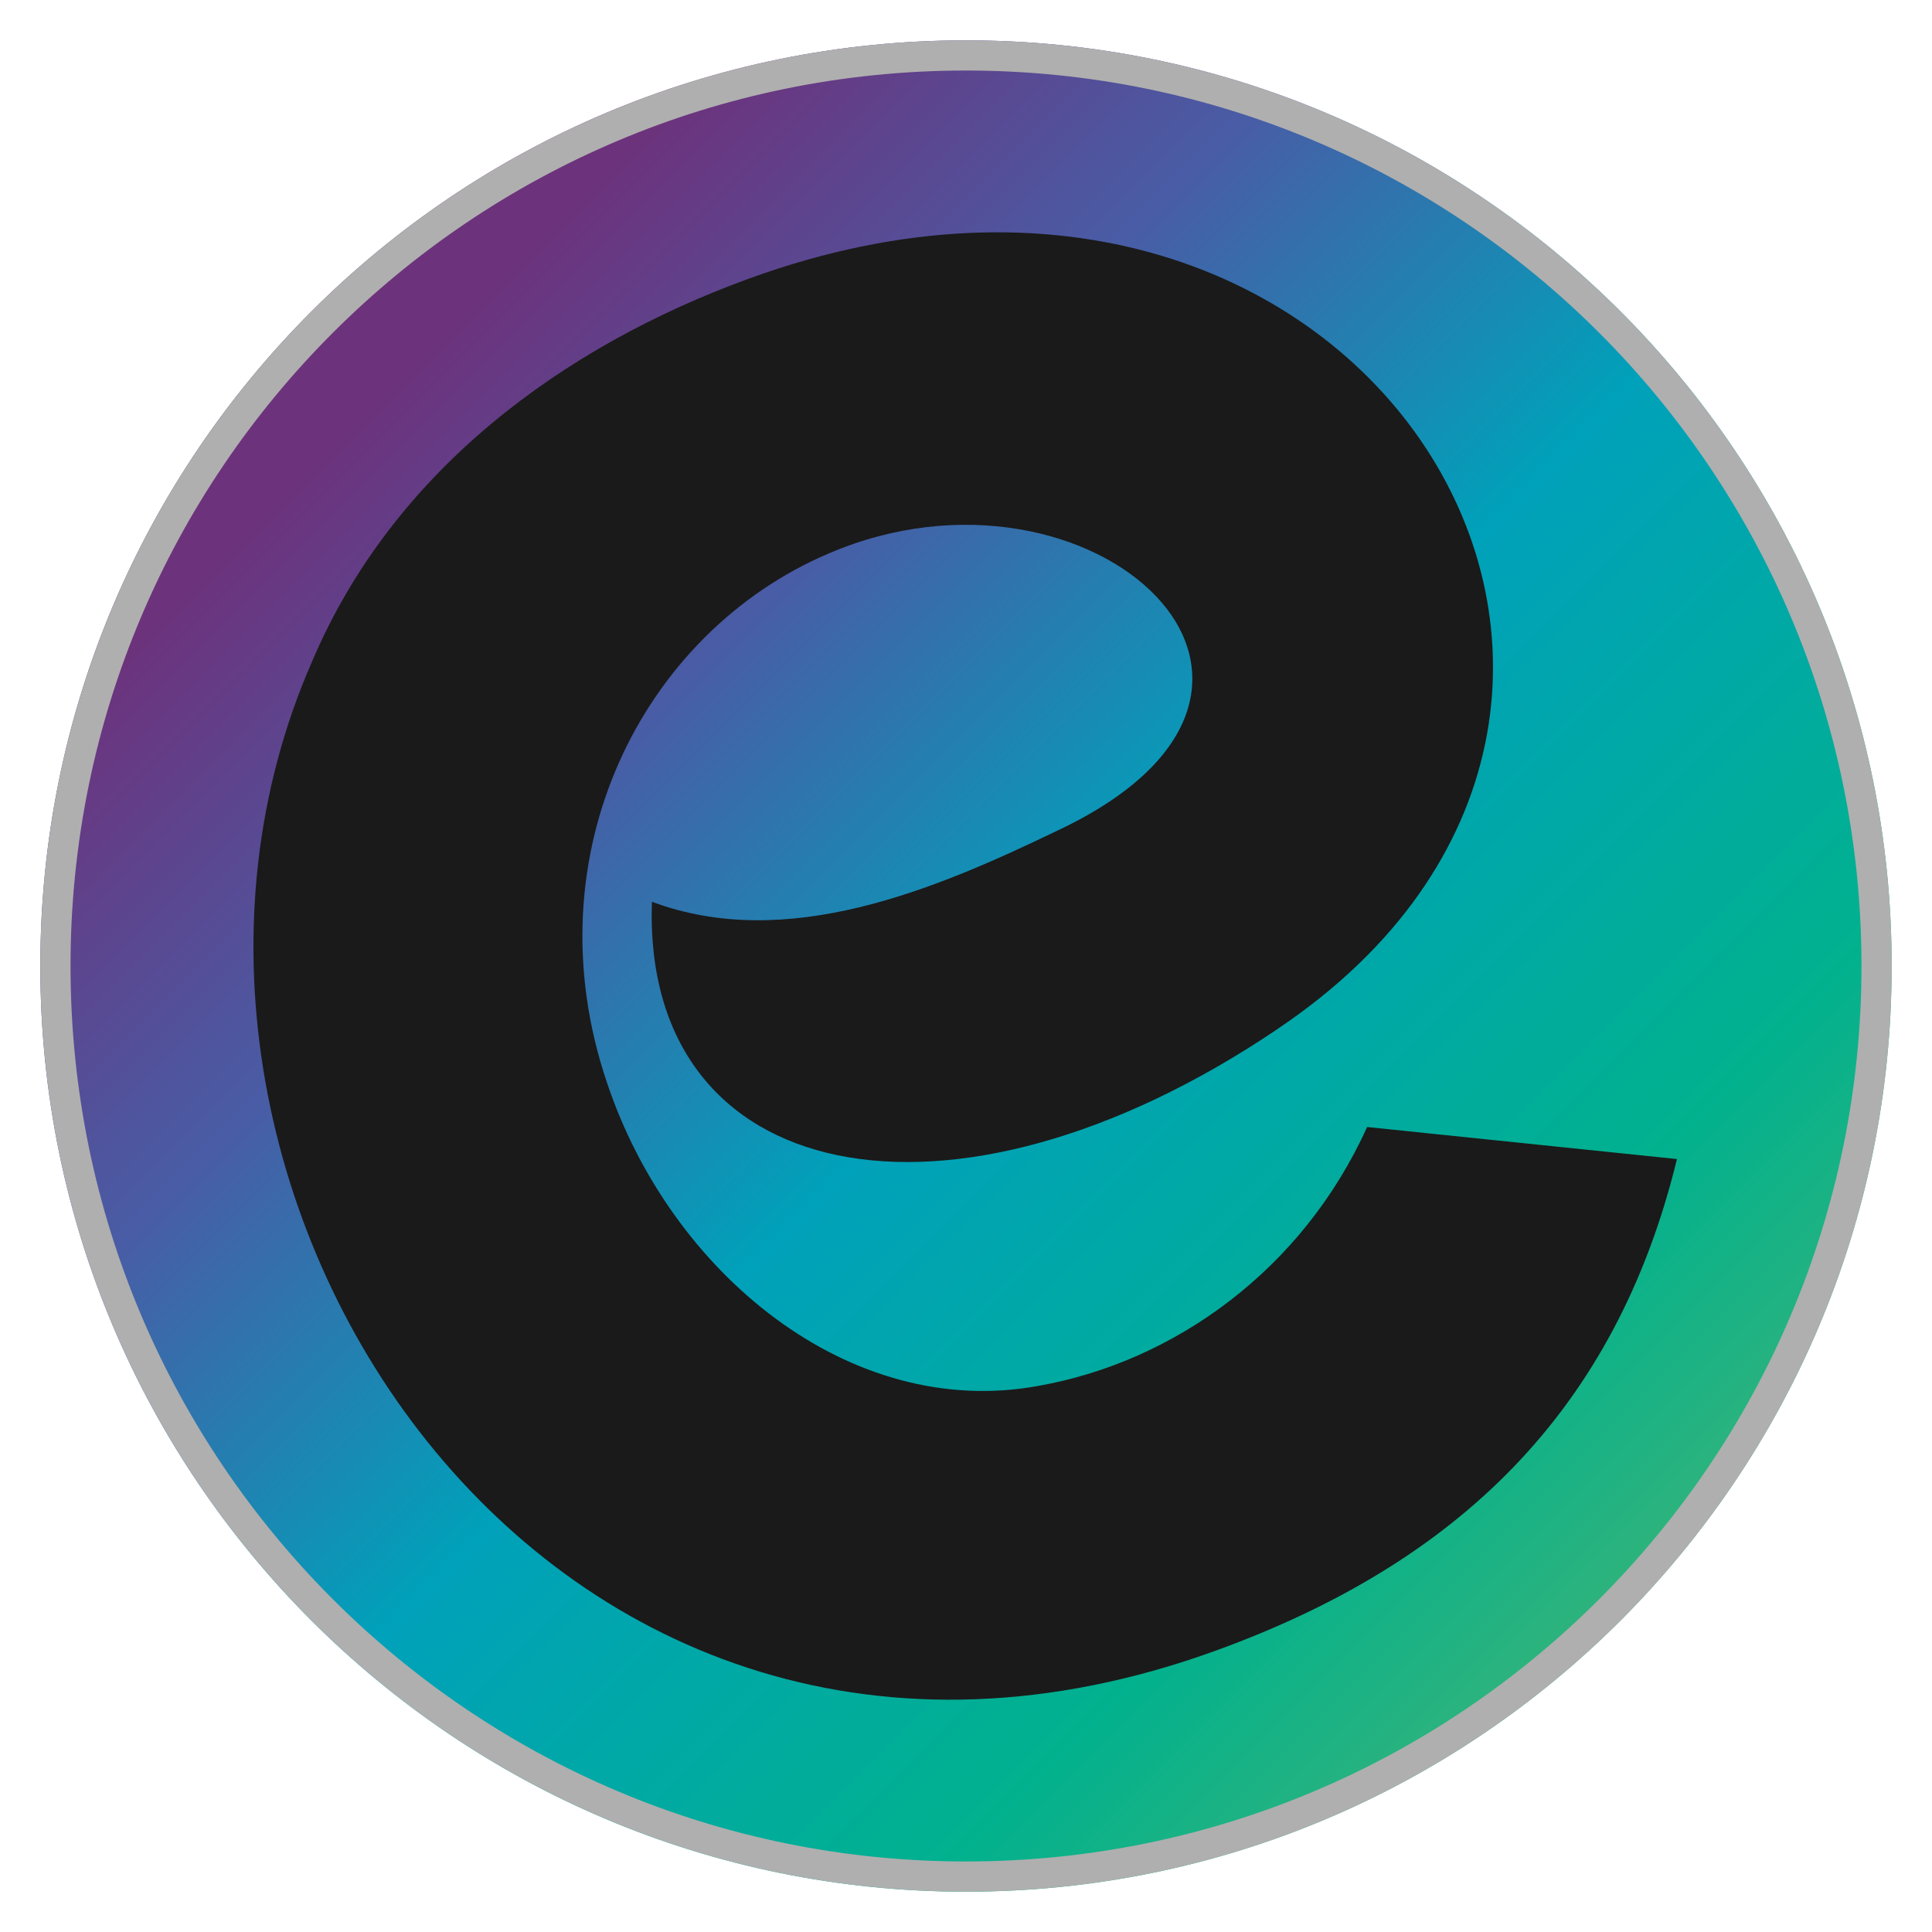
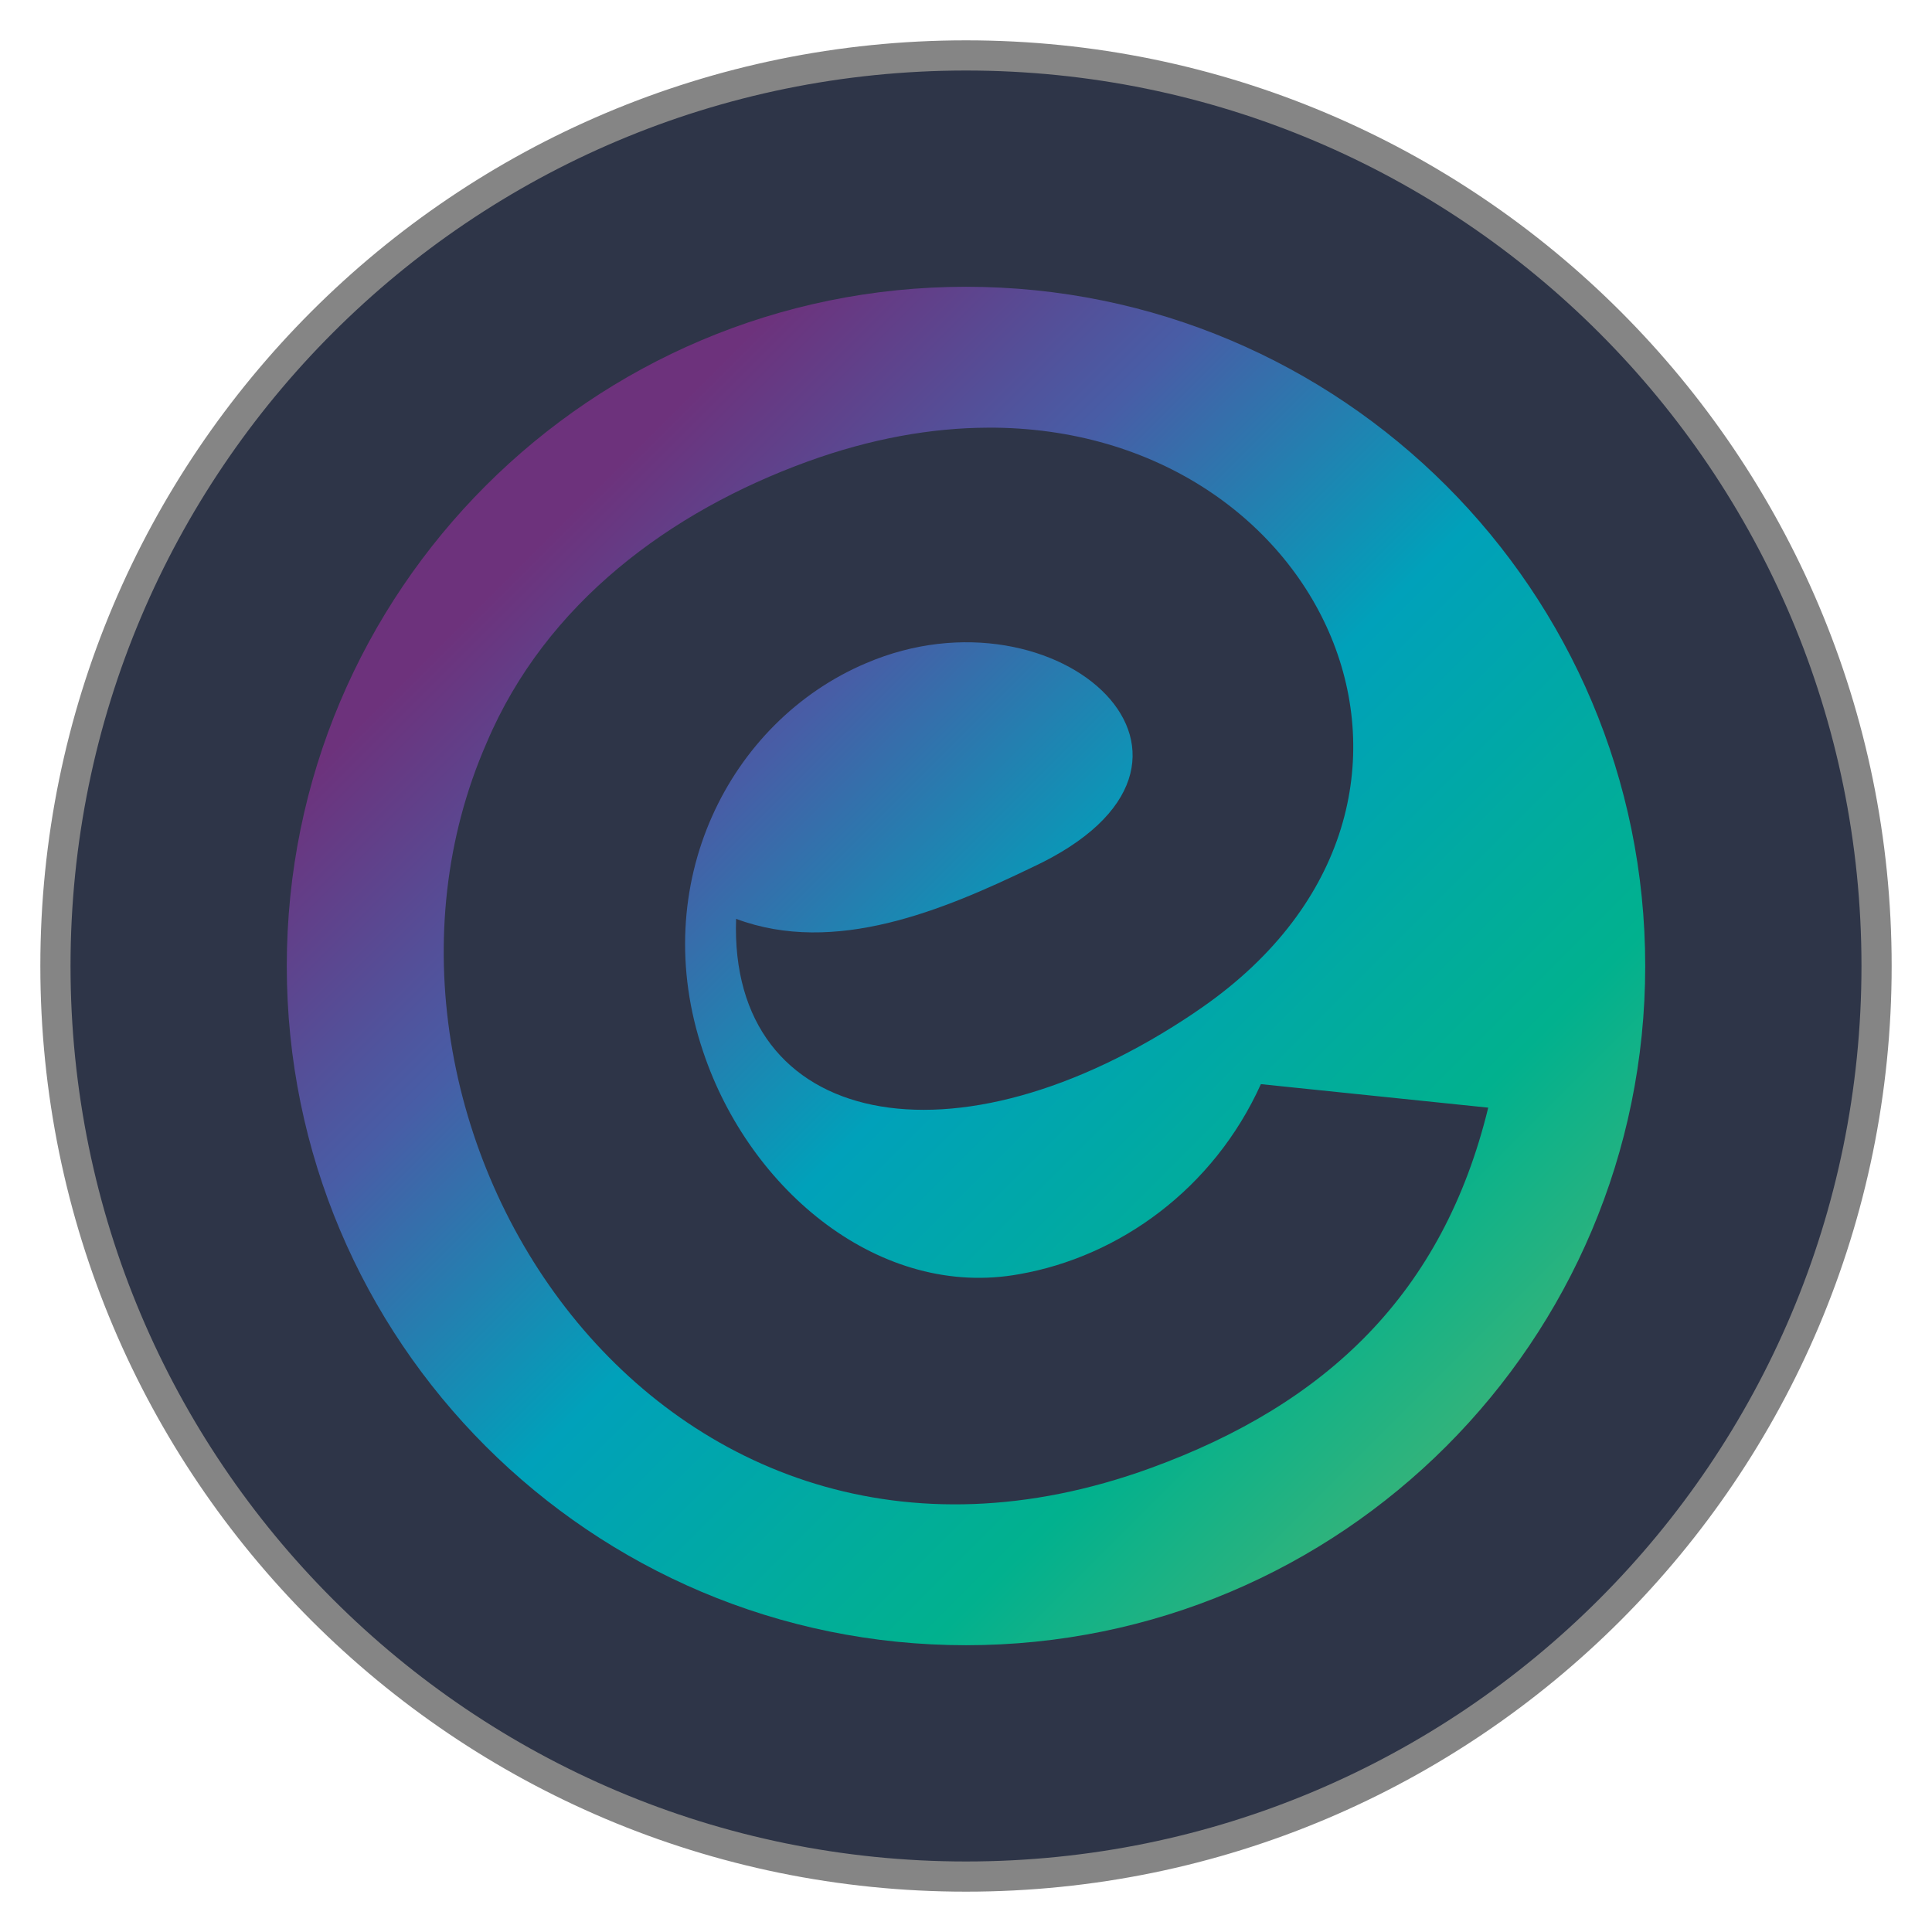
<svg xmlns="http://www.w3.org/2000/svg" width="512" height="512" version="1.1" viewBox="0 0 512 512" xml:space="preserve">
  <defs>
-     <linearGradient id="linearGradient6" x1="47.395" x2="82.751" y1="82.735" y2="118.09" gradientTransform="matrix(9.8523 0 0 9.8523 -385.12 -733.3)" gradientUnits="userSpaceOnUse">
+     <linearGradient id="linearGradient6" x1="47.395" x2="82.751" y1="82.735" y2="118.09" gradientTransform="matrix(7.2291 0 0 7.2291 -214.42 -469.9)" gradientUnits="userSpaceOnUse">
      <stop style="stop-color:#6d327c" offset="0" />
      <stop style="stop-color:#6d327c" offset=".059" />
      <stop style="stop-color:#485da6" offset=".286" />
      <stop style="stop-color:#00a1ba" offset=".532" />
      <stop style="stop-color:#01b18e" offset=".833" />
      <stop style="stop-color:#32b37b" offset="1" />
    </linearGradient>
  </defs>
-   <path d="m501.31 256.01c0 135.48-109.83 245.31-245.31 245.31-135.49 0-245.32-109.83-245.32-245.31 0-135.49 109.83-245.32 245.32-245.32 135.48 0 245.31 109.83 245.31 245.32z" style="fill:url(#linearGradient6)" />
-   <path d="m338.55 272.69c127.62-85.566 24.014-258.57-140.12-198.84-49.167 17.904-94.345 50.911-115.79 101.6-59.998 136.97 61.729 326.71 239.82 261.89 63.799-23.218 105.65-63.283 121.95-130.18l-82.108-8.492c-17.09 37.823-51.102 62.259-87.166 68.614-50.07 9.18-97.454-30.006-114.27-80.336-20.421-60.286 9.274-119.27 58.821-140.3 69.625-29.857 141.67 35.725 59.957 73.752-32.035 15.415-71.166 31.927-106.88 18.579-2.634 75.455 78.795 92.479 165.8 33.724" style="fill:#1a1a1a" />
-   <circle cx="256" cy="256" r="241.31" style="fill:none;stroke-width:8;stroke:#afafaf" />
+   <circle cx="256" cy="256" r="241.31" style="fill:#2e3548;stroke-width:8;stroke:#858585" />
+   <path d="m256 76c-99.416 0-180 80.588-180 180 0 99.409 80.588 180 180 180 99.409 0 180-80.588 180-180 0-99.416-80.588-180-180-180zm5.734 37.332c90.634-0.382 135.46 100.96 54.988 154.91l0.012 0.01c-63.84 43.112-123.59 30.619-121.66-24.746 26.205 9.794 54.916-2.322 78.422-13.633 59.957-27.902 7.095-76.023-43.992-54.115-36.355 15.431-58.144 58.71-43.16 102.95 12.339 36.93 47.107 65.683 83.846 58.947 26.462-4.663 51.417-22.593 63.957-50.346l60.248 6.231c-11.96 49.086-42.668 78.483-89.48 95.52-130.67 47.562-219.99-91.66-175.97-192.16 15.735-37.193 48.885-61.412 84.961-74.549 16.936-6.163 32.993-8.949 47.824-9.012z" style="fill:url(#linearGradient6);stroke-width:.734" />
</svg>
